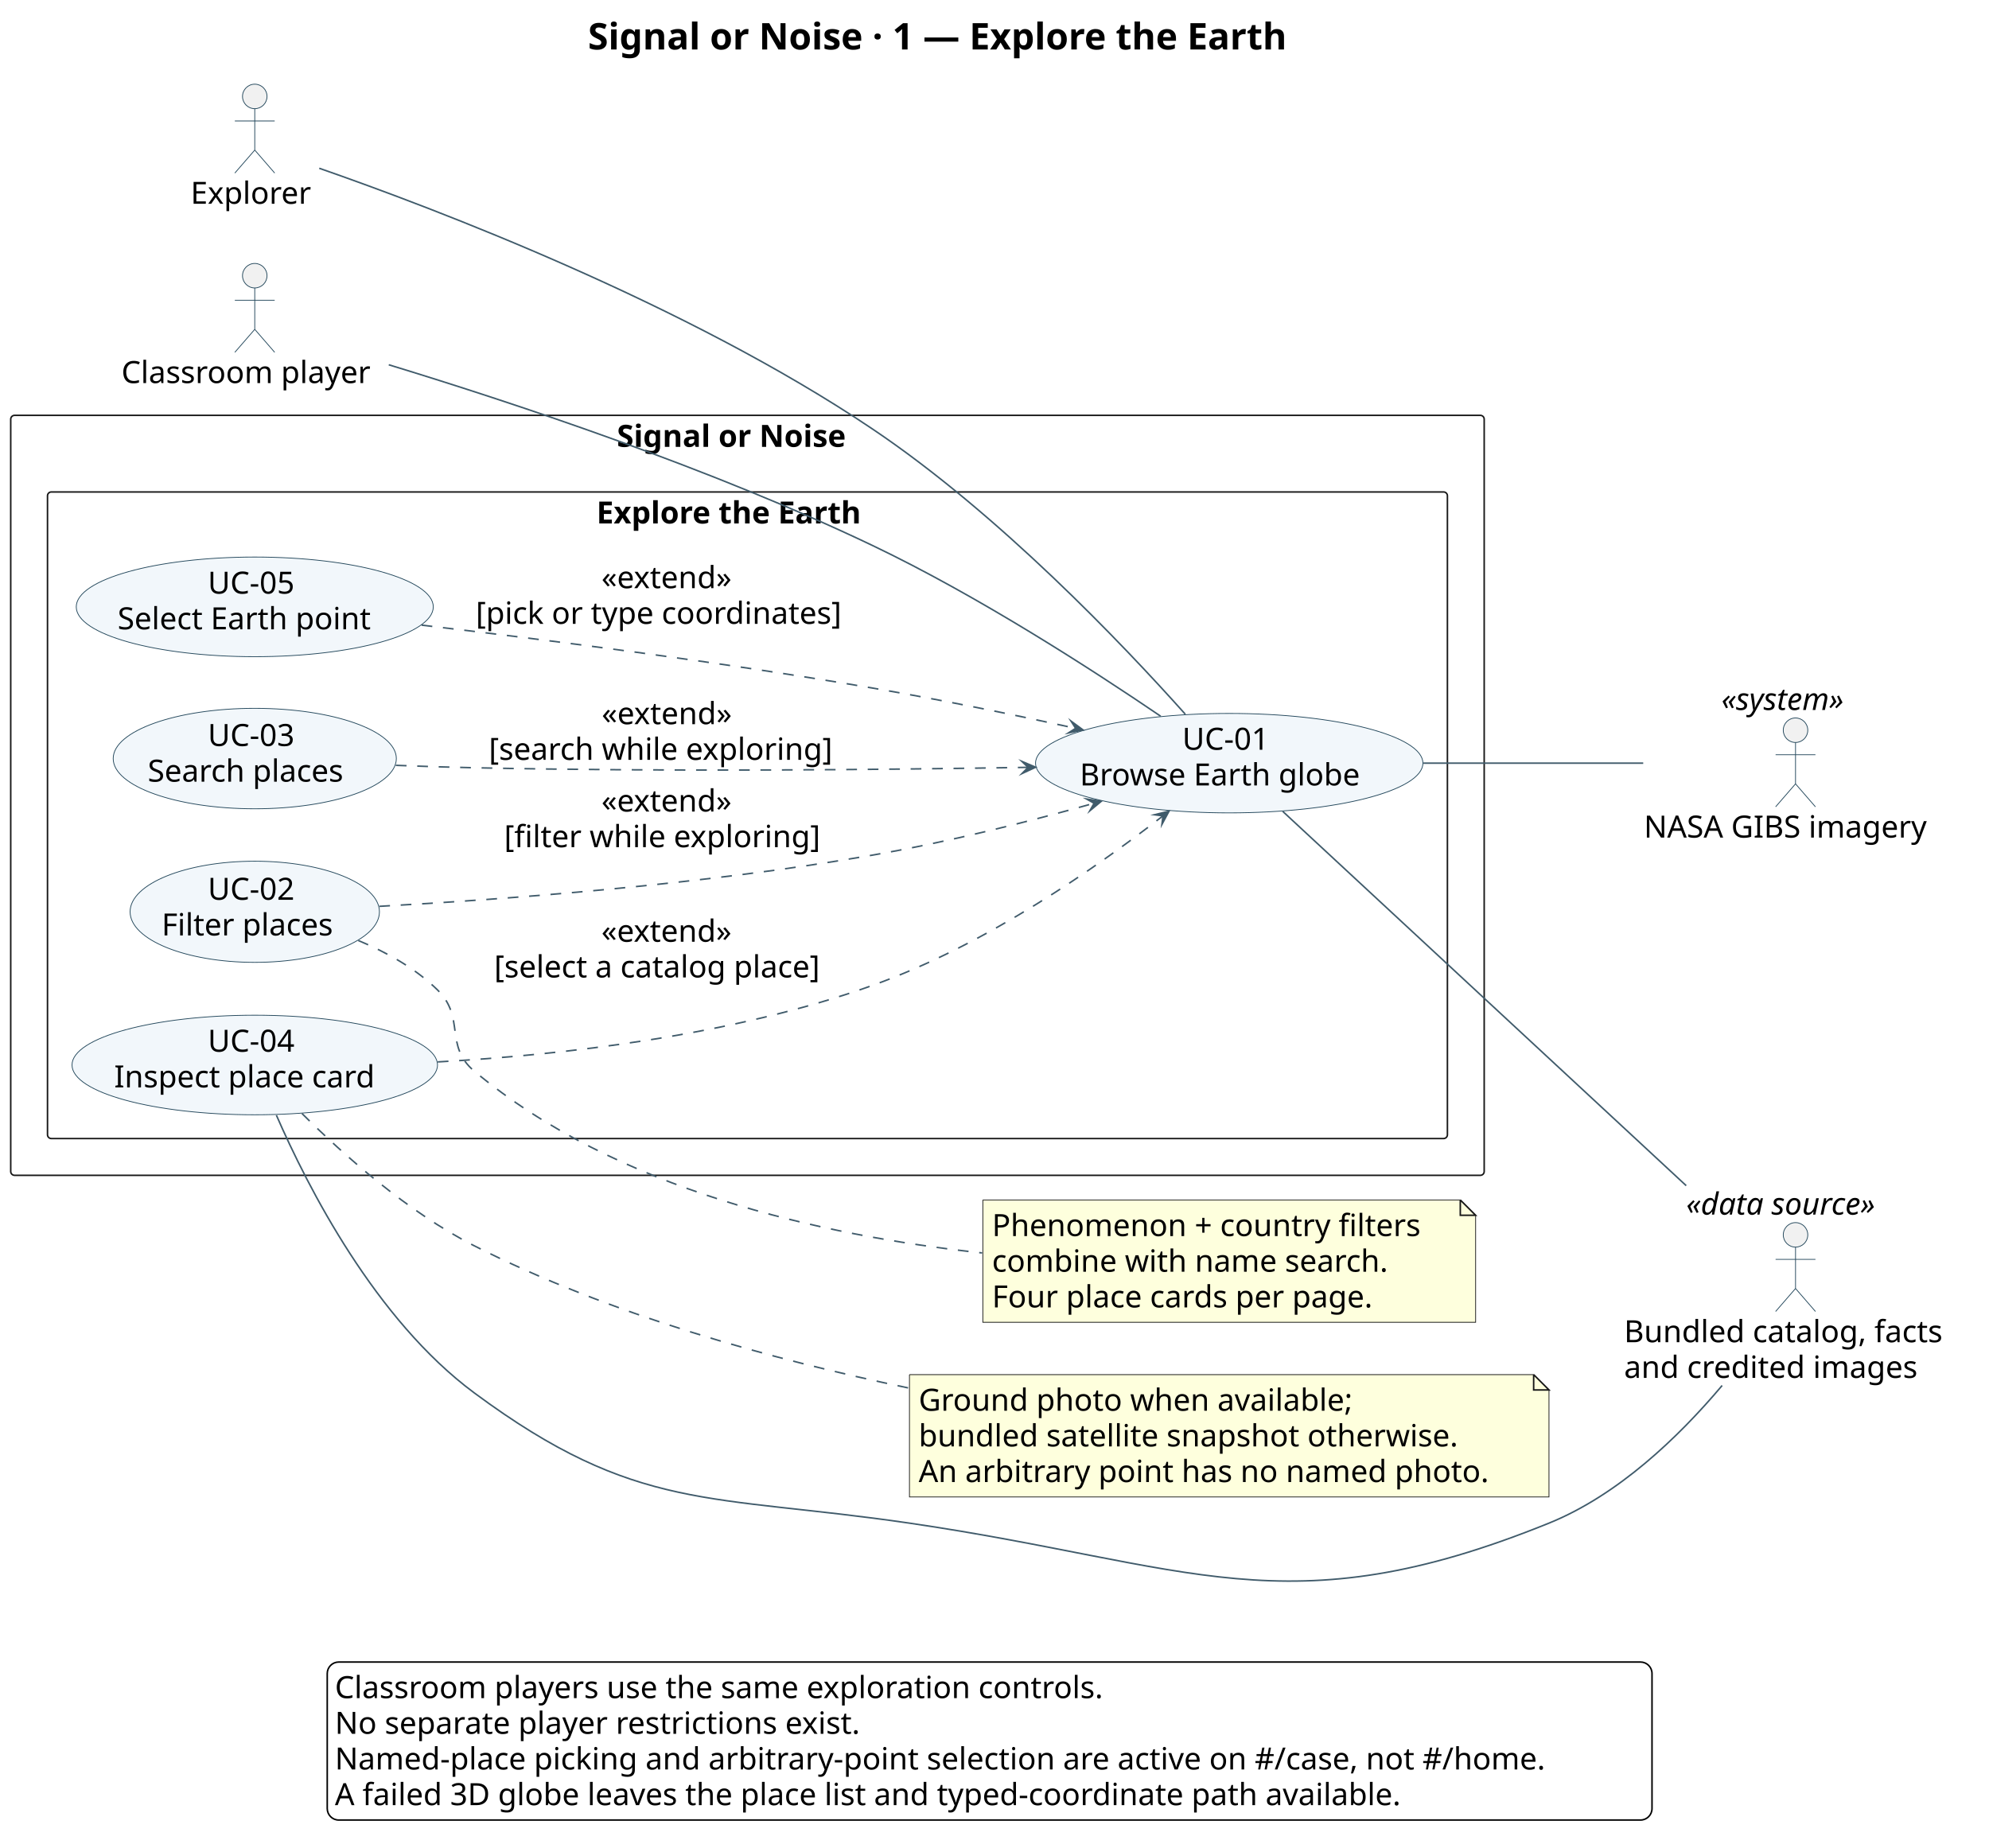
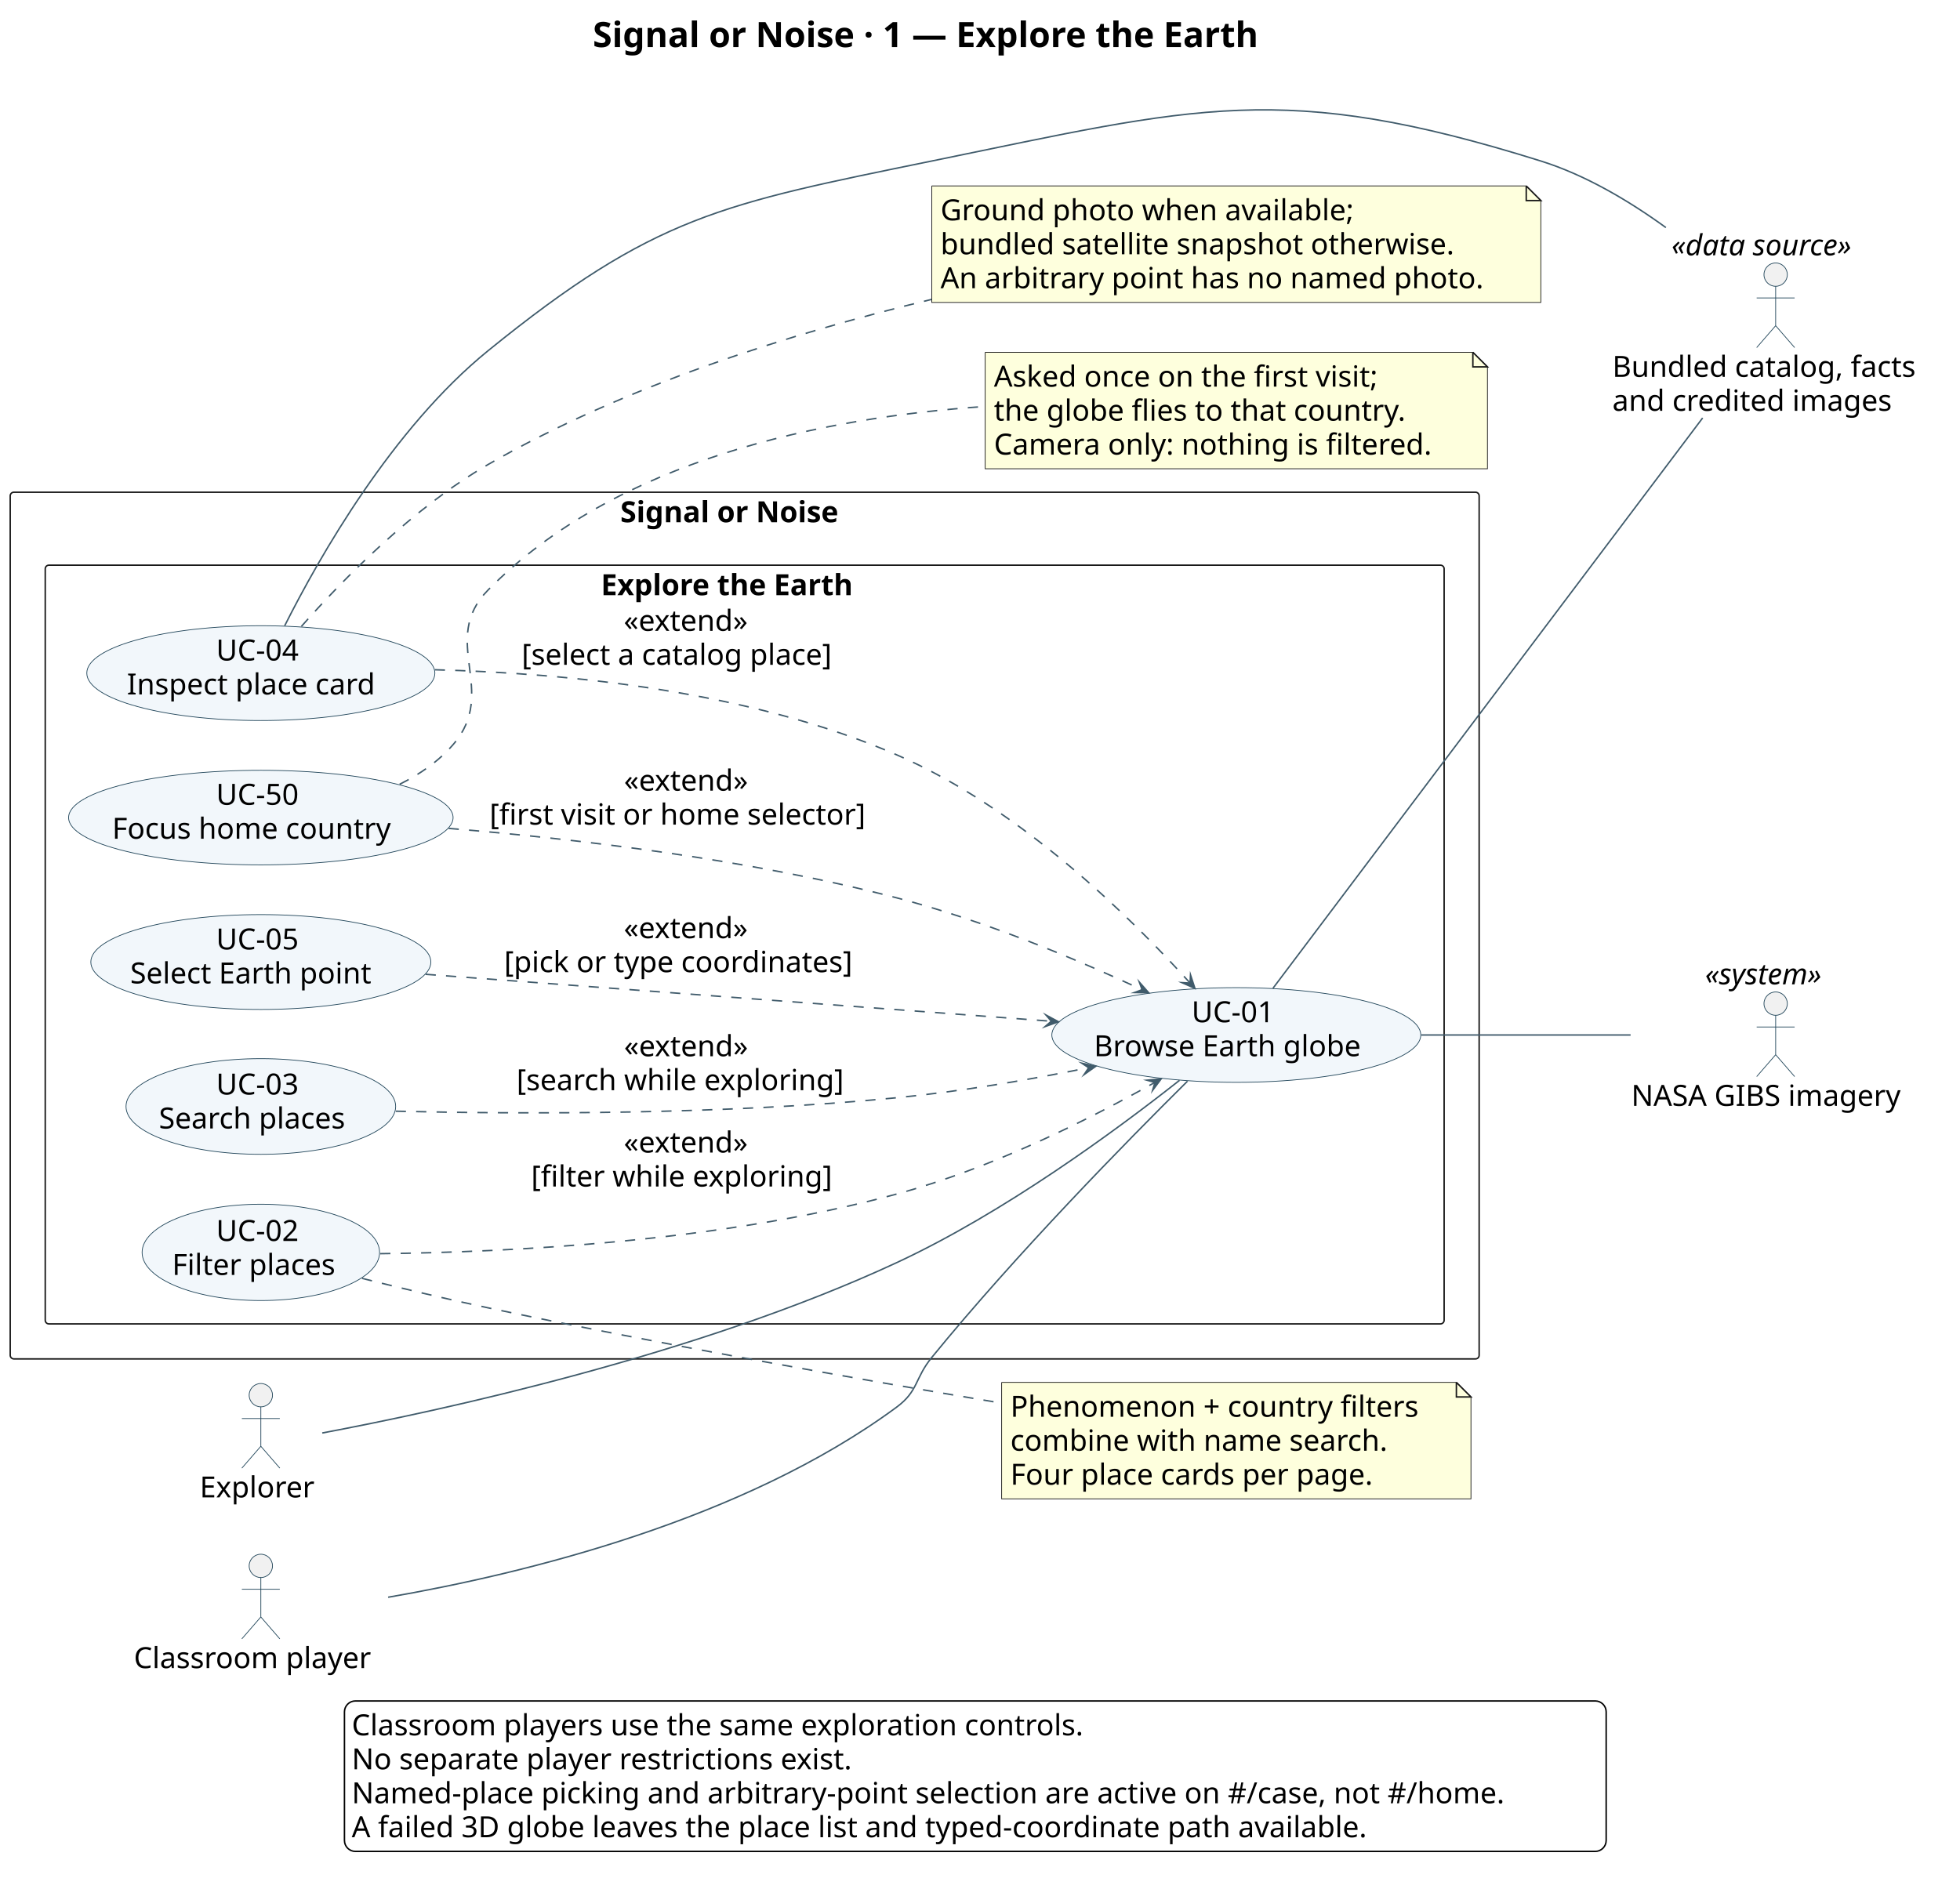
- <svg xmlns="http://www.w3.org/2000/svg" version="1.1" data-diagram-type="DESCRIPTION" style="width:1298px;height:1206px;background:#FFFFFF;" width="1200" height="1115" viewBox="0 0 1298 1206" zoomAndPan="magnify" preserveAspectRatio="none" contentStyleType="text/css">
+ <svg xmlns="http://www.w3.org/2000/svg" version="1.1" data-diagram-type="DESCRIPTION" style="width:1343px;height:1287px;background:#FFFFFF;" width="1200" height="1150" viewBox="0 0 1343 1287" zoomAndPan="magnify" preserveAspectRatio="none" contentStyleType="text/css">
  <defs />
  <g font-family="sans-serif" lengthAdjust="spacing">
    <g class="title" data-source-line="19">
-       <text x="383.695" y="32.277" fill="#000" font-size="24" textLength="524.25" font-weight="700">Signal or Noise · 1 — Explore the Earth</text>
+       <text x="406.165" y="32.277" fill="#000" font-size="24" textLength="524.25" font-weight="700">Signal or Noise · 1 — Explore the Earth</text>
    </g>
    <g class="cluster" data-qualified-name="Signal or Noise" id="ent0005" data-source-line="25">
-       <rect x="7" y="271.078" width="961.57" height="496" fill="none" style="stroke:#181818;stroke-width:1;" rx="2.5" ry="2.5" />
-       <text x="402.536" y="291.642" fill="#000" font-size="20" textLength="170.498" font-weight="700">Signal or Noise</text>
+       <rect x="7" y="337.357" width="1006.52" height="594" fill="none" style="stroke:#181818;stroke-width:1;" rx="2.5" ry="2.5" />
+       <text x="425.011" y="357.922" fill="#000" font-size="20" textLength="170.498" font-weight="700">Signal or Noise</text>
    </g>
    <g class="cluster" data-qualified-name="Signal or Noise.Explore the Earth" id="ent0006" data-source-line="26">
-       <rect x="31" y="321.078" width="913.57" height="422" fill="none" style="stroke:#181818;stroke-width:1;" rx="2.5" ry="2.5" />
-       <text x="389.279" y="341.642" fill="#000" font-size="20" textLength="197.012" font-weight="700">Explore the Earth</text>
+       <rect x="31" y="387.357" width="958.52" height="520" fill="none" style="stroke:#181818;stroke-width:1;" rx="2.5" ry="2.5" />
+       <text x="411.754" y="407.922" fill="#000" font-size="20" textLength="197.012" font-weight="700">Explore the Earth</text>
    </g>
    <g class="entity" data-qualified-name="Signal or Noise.Explore the Earth.U1" id="ent0007" data-source-line="27">
-       <ellipse cx="802.184" cy="498.077" rx="126.394" ry="32.45" fill="#F2F7FB" style="stroke:#23475B;stroke-width:0.5;" />
-       <text x="771.549" y="489.331" fill="#000" font-size="20" textLength="61.27">UC-01</text>
-       <text x="704.635" y="512.612" fill="#000" font-size="20" textLength="195.098">Browse Earth globe</text>
+       <ellipse cx="847.124" cy="709.357" rx="126.394" ry="32.45" fill="#F2F7FB" style="stroke:#23475B;stroke-width:0.5;" />
+       <text x="816.489" y="700.611" fill="#000" font-size="20" textLength="61.27">UC-01</text>
+       <text x="749.575" y="723.892" fill="#000" font-size="20" textLength="195.098">Browse Earth globe</text>
    </g>
    <g class="entity" data-qualified-name="Signal or Noise.Explore the Earth.U2" id="ent0008" data-source-line="28">
-       <ellipse cx="166.259" cy="595.079" rx="81.359" ry="33.012" fill="#F2F7FB" style="stroke:#23475B;stroke-width:0.5;" />
-       <text x="135.625" y="587.237" fill="#000" font-size="20" textLength="61.27">UC-02</text>
-       <text x="105.473" y="610.519" fill="#000" font-size="20" textLength="121.572">Filter places</text>
+       <ellipse cx="178.729" cy="858.359" rx="81.359" ry="33.012" fill="#F2F7FB" style="stroke:#23475B;stroke-width:0.5;" />
+       <text x="148.095" y="850.517" fill="#000" font-size="20" textLength="61.27">UC-02</text>
+       <text x="117.943" y="873.799" fill="#000" font-size="20" textLength="121.572">Filter places</text>
    </g>
    <g class="entity" data-qualified-name="Signal or Noise.Explore the Earth.U3" id="ent0009" data-source-line="29">
-       <ellipse cx="166.26" cy="495.074" rx="92.39" ry="32.786" fill="#F2F7FB" style="stroke:#23475B;stroke-width:0.5;" />
-       <text x="135.626" y="486.873" fill="#000" font-size="20" textLength="61.27">UC-03</text>
-       <text x="96.392" y="510.154" fill="#000" font-size="20" textLength="139.736">Search places</text>
+       <ellipse cx="178.73" cy="758.354" rx="92.39" ry="32.786" fill="#F2F7FB" style="stroke:#23475B;stroke-width:0.5;" />
+       <text x="148.096" y="750.153" fill="#000" font-size="20" textLength="61.27">UC-03</text>
+       <text x="108.862" y="773.434" fill="#000" font-size="20" textLength="139.736">Search places</text>
    </g>
    <g class="entity" data-qualified-name="Signal or Noise.Explore the Earth.U4" id="ent0010" data-source-line="30">
-       <ellipse cx="166.255" cy="695.073" rx="119.255" ry="32.495" fill="#F2F7FB" style="stroke:#23475B;stroke-width:0.5;" />
-       <text x="135.621" y="686.401" fill="#000" font-size="20" textLength="61.27">UC-04</text>
-       <text x="74.493" y="709.682" fill="#000" font-size="20" textLength="183.525">Inspect place card</text>
+       <ellipse cx="178.725" cy="461.353" rx="119.255" ry="32.495" fill="#F2F7FB" style="stroke:#23475B;stroke-width:0.5;" />
+       <text x="148.091" y="452.681" fill="#000" font-size="20" textLength="61.27">UC-04</text>
+       <text x="86.963" y="475.962" fill="#000" font-size="20" textLength="183.525">Inspect place card</text>
    </g>
    <g class="entity" data-qualified-name="Signal or Noise.Explore the Earth.U5" id="ent0011" data-source-line="31">
-       <ellipse cx="166.26" cy="396.073" rx="116.5" ry="32.516" fill="#F2F7FB" style="stroke:#23475B;stroke-width:0.5;" />
-       <text x="135.625" y="387.434" fill="#000" font-size="20" textLength="61.27">UC-05</text>
-       <text x="76.733" y="410.715" fill="#000" font-size="20" textLength="179.053">Select Earth point</text>
+       <ellipse cx="178.73" cy="659.353" rx="116.5" ry="32.516" fill="#F2F7FB" style="stroke:#23475B;stroke-width:0.5;" />
+       <text x="148.095" y="650.714" fill="#000" font-size="20" textLength="61.27">UC-05</text>
+       <text x="89.203" y="673.995" fill="#000" font-size="20" textLength="179.053">Select Earth point</text>
+     </g>
+     <g class="entity" data-qualified-name="Signal or Noise.Explore the Earth.U50" id="ent0012" data-source-line="32">
+       <ellipse cx="178.727" cy="560.358" rx="131.727" ry="32.42" fill="#F2F7FB" style="stroke:#23475B;stroke-width:0.5;" />
+       <text x="148.092" y="551.564" fill="#000" font-size="20" textLength="61.27">UC-50</text>
+       <text x="76.861" y="574.845" fill="#000" font-size="20" textLength="203.73">Focus home country</text>
    </g>
    <g class="entity" data-qualified-name="E" id="ent0001" data-source-line="21">
-       <ellipse cx="166.255" cy="62.938" rx="8" ry="8" fill="#F1F1F1" style="stroke:#23475B;stroke-width:0.5;" />
-       <path d="M166.255,70.938 L166.255,97.938 M153.255,78.938 L179.255,78.938 M166.255,97.938 L153.255,112.938 M166.255,97.938 L179.255,112.938" style="stroke:#23475B;stroke-width:0.5;" fill="none" />
-       <text x="124.4" y="133.002" fill="#000" font-size="20" textLength="83.711">Explorer</text>
+       <ellipse cx="178.725" cy="956.218" rx="8" ry="8" fill="#F1F1F1" style="stroke:#23475B;stroke-width:0.5;" />
+       <path d="M178.725,964.218 L178.725,991.218 M165.725,972.218 L191.725,972.218 M178.725,991.218 L165.725,1006.218 M178.725,991.218 L191.725,1006.218" style="stroke:#23475B;stroke-width:0.5;" fill="none" />
+       <text x="136.87" y="1026.282" fill="#000" font-size="20" textLength="83.711">Explorer</text>
    </g>
    <g class="entity" data-qualified-name="P" id="ent0002" data-source-line="22">
-       <ellipse cx="166.252" cy="179.938" rx="8" ry="8" fill="#F1F1F1" style="stroke:#23475B;stroke-width:0.5;" />
-       <path d="M166.252,187.938 L166.252,214.938 M153.252,195.938 L179.252,195.938 M166.252,214.938 L153.252,229.938 M166.252,214.938 L179.252,229.938" style="stroke:#23475B;stroke-width:0.5;" fill="none" />
-       <text x="79.24" y="250.002" fill="#000" font-size="20" textLength="174.023">Classroom player</text>
+       <ellipse cx="178.722" cy="1073.218" rx="8" ry="8" fill="#F1F1F1" style="stroke:#23475B;stroke-width:0.5;" />
+       <path d="M178.722,1081.218 L178.722,1108.218 M165.722,1089.218 L191.722,1089.218 M178.722,1108.218 L165.722,1123.218 M178.722,1108.218 L191.722,1123.218" style="stroke:#23475B;stroke-width:0.5;" fill="none" />
+       <text x="91.71" y="1143.282" fill="#000" font-size="20" textLength="174.023">Classroom player</text>
    </g>
    <g class="entity" data-qualified-name="IMG" id="ent0003" data-source-line="23">
-       <ellipse cx="1171.74" cy="476.579" rx="8" ry="8" fill="#F1F1F1" style="stroke:#23475B;stroke-width:0.5;" />
-       <path d="M1171.74,484.579 L1171.74,511.579 M1158.74,492.579 L1184.74,492.579 M1171.74,511.579 L1158.74,526.579 M1171.74,511.579 L1184.74,526.579" style="stroke:#23475B;stroke-width:0.5;" fill="none" />
-       <text x="1072.79" y="546.643" fill="#000" font-size="20" textLength="197.9">NASA GIBS imagery</text>
-       <text x="1123.352" y="463.362" fill="#000" font-size="20" textLength="96.777" font-style="italic">«system»</text>
+       <ellipse cx="1216.69" cy="687.859" rx="8" ry="8" fill="#F1F1F1" style="stroke:#23475B;stroke-width:0.5;" />
+       <path d="M1216.69,695.859 L1216.69,722.859 M1203.69,703.859 L1229.69,703.859 M1216.69,722.859 L1203.69,737.859 M1216.69,722.859 L1229.69,737.859" style="stroke:#23475B;stroke-width:0.5;" fill="none" />
+       <text x="1117.74" y="757.923" fill="#000" font-size="20" textLength="197.9">NASA GIBS imagery</text>
+       <text x="1168.302" y="674.642" fill="#000" font-size="20" textLength="96.777" font-style="italic">«system»</text>
    </g>
    <g class="entity" data-qualified-name="DATA" id="ent0004" data-source-line="24">
-       <ellipse cx="1171.745" cy="805.939" rx="8" ry="8" fill="#F1F1F1" style="stroke:#23475B;stroke-width:0.5;" />
-       <path d="M1171.745,813.939 L1171.745,840.939 M1158.745,821.939 L1184.745,821.939 M1171.745,840.939 L1158.745,855.939 M1171.745,840.939 L1184.745,855.939" style="stroke:#23475B;stroke-width:0.5;" fill="none" />
-       <text x="1059.85" y="876.003" fill="#000" font-size="20" textLength="223.789">Bundled catalog, facts</text>
-       <text x="1059.85" y="899.284" fill="#000" font-size="20" textLength="205.674">and credited images</text>
-       <text x="1100.377" y="792.722" fill="#000" font-size="20" textLength="142.734" font-style="italic">«data source»</text>
+       <ellipse cx="1216.685" cy="188.219" rx="8" ry="8" fill="#F1F1F1" style="stroke:#23475B;stroke-width:0.5;" />
+       <path d="M1216.685,196.219 L1216.685,223.219 M1203.685,204.219 L1229.685,204.219 M1216.685,223.219 L1203.685,238.219 M1216.685,223.219 L1229.685,238.219" style="stroke:#23475B;stroke-width:0.5;" fill="none" />
+       <text x="1104.79" y="258.283" fill="#000" font-size="20" textLength="223.789">Bundled catalog, facts</text>
+       <text x="1104.79" y="281.564" fill="#000" font-size="20" textLength="205.674">and credited images</text>
+       <text x="1145.317" y="175.002" fill="#000" font-size="20" textLength="142.734" font-style="italic">«data source»</text>
    </g>
-     <g class="entity" data-qualified-name="GMN21" id="ent0022" data-source-line="44">
-       <path d="M641.39,783.158 L641.39,863.001 L962.976,863.001 L962.976,793.158 L952.976,783.158 L641.39,783.158" style="stroke:#181818;stroke-width:0.5;" fill="#FEFFDD" />
-       <path d="M952.976,783.158 L952.976,793.158 L962.976,793.158 L952.976,783.158" style="stroke:#181818;stroke-width:1;" fill="#FEFFDD" />
-       <text x="647.39" y="806.722" fill="#000" font-size="20" textLength="300.586">Phenomenon + country filters</text>
-       <text x="647.39" y="830.003" fill="#000" font-size="20" textLength="277.402">combine with name search.</text>
-       <text x="647.39" y="853.284" fill="#000" font-size="20" textLength="267.998">Four place cards per page.</text>
+     <g class="entity" data-qualified-name="GMN23" id="ent0024" data-source-line="46">
+       <path d="M686.33,947.438 L686.33,1027.281 L1007.916,1027.281 L1007.916,957.438 L997.916,947.438 L686.33,947.438" style="stroke:#181818;stroke-width:0.5;" fill="#FEFFDD" />
+       <path d="M997.916,947.438 L997.916,957.438 L1007.916,957.438 L997.916,947.438" style="stroke:#181818;stroke-width:1;" fill="#FEFFDD" />
+       <text x="692.33" y="971.002" fill="#000" font-size="20" textLength="300.586">Phenomenon + country filters</text>
+       <text x="692.33" y="994.283" fill="#000" font-size="20" textLength="277.402">combine with name search.</text>
+       <text x="692.33" y="1017.564" fill="#000" font-size="20" textLength="267.998">Four place cards per page.</text>
    </g>
-     <g class="entity" data-qualified-name="GMN24" id="ent0025" data-source-line="49">
-       <path d="M593.51,897.158 L593.51,977.001 L1010.848,977.001 L1010.848,907.158 L1000.848,897.158 L593.51,897.158" style="stroke:#181818;stroke-width:0.5;" fill="#FEFFDD" />
-       <path d="M1000.848,897.158 L1000.848,907.158 L1010.848,907.158 L1000.848,897.158" style="stroke:#181818;stroke-width:1;" fill="#FEFFDD" />
-       <text x="599.51" y="920.722" fill="#000" font-size="20" textLength="301.787">Ground photo when available;</text>
-       <text x="599.51" y="944.003" fill="#000" font-size="20" textLength="375.508">bundled satellite snapshot otherwise.</text>
-       <text x="599.51" y="967.284" fill="#000" font-size="20" textLength="396.338">An arbitrary point has no named photo.</text>
+     <g class="entity" data-qualified-name="GMN26" id="ent0027" data-source-line="51">
+       <path d="M675.04,241.438 L675.04,321.281 L1019.214,321.281 L1019.214,251.438 L1009.214,241.438 L675.04,241.438" style="stroke:#181818;stroke-width:0.5;" fill="#FEFFDD" />
+       <path d="M1009.214,241.438 L1009.214,251.438 L1019.214,251.438 L1009.214,241.438" style="stroke:#181818;stroke-width:1;" fill="#FEFFDD" />
+       <text x="681.04" y="265.002" fill="#000" font-size="20" textLength="285.449">Asked once on the first visit;</text>
+       <text x="681.04" y="288.283" fill="#000" font-size="20" textLength="304.512">the globe flies to that country.</text>
+       <text x="681.04" y="311.564" fill="#000" font-size="20" textLength="323.174">Camera only: nothing is filtered.</text>
    </g>
-     <g class="link" data-entity-1="ent0001" data-entity-2="ent0007" id="lnk12" data-source-line="34" data-link-type="association">
-       <path d="M208.34,109.818 C283.78,136.087 447.79,198.227 569.51,280.078 C651.77,335.398 732.57,420.318 773.52,466.138" style="stroke:#405B6B;stroke-width:1;" fill="none" id="E-U1" />
+     <g class="entity" data-qualified-name="GMN29" id="ent0030" data-source-line="56">
+       <path d="M638.45,127.438 L638.45,207.281 L1055.788,207.281 L1055.788,137.438 L1045.788,127.438 L638.45,127.438" style="stroke:#181818;stroke-width:0.5;" fill="#FEFFDD" />
+       <path d="M1045.788,127.438 L1045.788,137.438 L1055.788,137.438 L1045.788,127.438" style="stroke:#181818;stroke-width:1;" fill="#FEFFDD" />
+       <text x="644.45" y="151.002" fill="#000" font-size="20" textLength="301.787">Ground photo when available;</text>
+       <text x="644.45" y="174.283" fill="#000" font-size="20" textLength="375.508">bundled satellite snapshot otherwise.</text>
+       <text x="644.45" y="197.564" fill="#000" font-size="20" textLength="396.338">An arbitrary point has no named photo.</text>
    </g>
-     <g class="link" data-entity-1="ent0002" data-entity-2="ent0007" id="lnk13" data-source-line="35" data-link-type="association">
-       <path d="M253.7,238.068 C336.6,263.367 464.35,305.838 569.51,356.078 C638.04,388.828 712,436.548 757.46,467.458" style="stroke:#405B6B;stroke-width:1;" fill="none" id="P-U1" />
+     <g class="link" data-entity-1="ent0001" data-entity-2="ent0007" id="lnk13" data-source-line="35" data-link-type="association">
+       <path d="M220.8,982.127 C299.76,967.267 477.1,929.228 614.45,865.358 C687.88,831.218 764.1,775.228 808.21,740.428" style="stroke:#405B6B;stroke-width:1;" fill="none" id="E-U1" />
    </g>
-     <g class="link" data-entity-1="ent0008" data-entity-2="ent0007" id="lnk14" data-source-line="36" data-link-type="dependency">
-       <path d="M247.51,591.527 C329.07,587.017 458.8,577.378 569.51,558.078 C619.65,549.348 670.036,536.579 713.976,524.239" style="stroke:#405B6B;stroke-width:1;stroke-dasharray:7,7;" fill="none" id="U2-to-U1" />
-       <polygon points="718.79,522.888,709.044,521.47,713.976,524.239,711.207,529.172,718.79,522.888" fill="#405B6B" style="stroke:#405B6B;stroke-width:1;stroke-linejoin:miter;stroke-miterlimit:10;" />
-       <text x="392.482" y="529.642" fill="#000" font-size="20" textLength="94.131">«extend»</text>
-       <text x="329.01" y="552.923" fill="#000" font-size="20" textLength="221.074">[filter while exploring]</text>
+     <g class="link" data-entity-1="ent0002" data-entity-2="ent0007" id="lnk14" data-source-line="36" data-link-type="association">
+       <path d="M265.94,1094.708 C359.38,1078.548 509.22,1042.048 614.45,964.358 C629.33,953.368 626.76,944.688 638.45,930.358 C696.38,859.377 771.5,782.787 813.68,741.007" style="stroke:#405B6B;stroke-width:1;" fill="none" id="P-U1" />
    </g>
-     <g class="link" data-entity-1="ent0009" data-entity-2="ent0007" id="lnk15" data-source-line="37" data-link-type="dependency">
-       <path d="M258.3,499.497 C275.32,500.158 292.95,500.737 309.51,501.078 C434.11,503.708 571.511,502.45 670.871,500.81" style="stroke:#405B6B;stroke-width:1;stroke-dasharray:7,7;" fill="none" id="U3-to-U1" />
-       <polygon points="675.87,500.727,666.805,496.877,670.871,500.81,666.937,504.875,675.87,500.727" fill="#405B6B" style="stroke:#405B6B;stroke-width:1;stroke-linejoin:miter;stroke-miterlimit:10;" />
-       <text x="392.657" y="472.642" fill="#000" font-size="20" textLength="94.131">«extend»</text>
-       <text x="319.01" y="495.923" fill="#000" font-size="20" textLength="241.426">[search while exploring]</text>
+     <g class="link" data-entity-1="ent0008" data-entity-2="ent0007" id="lnk15" data-source-line="37" data-link-type="dependency">
+       <path d="M260.53,859.228 C348.96,858.277 494.15,851.108 614.45,818.358 C680.07,800.498 745.65,767.495 791.3,741.865" style="stroke:#405B6B;stroke-width:1;stroke-dasharray:7,7;" fill="none" id="U2-to-U1" />
+       <polygon points="795.66,739.418,785.854,740.336,791.3,741.865,789.771,747.311,795.66,739.418" fill="#405B6B" style="stroke:#405B6B;stroke-width:1;stroke-linejoin:miter;stroke-miterlimit:10;" />
+       <text x="427.422" y="789.922" fill="#000" font-size="20" textLength="94.131">«extend»</text>
+       <text x="363.95" y="813.203" fill="#000" font-size="20" textLength="221.074">[filter while exploring]</text>
    </g>
-     <g class="link" data-entity-1="ent0010" data-entity-2="ent0007" id="lnk16" data-source-line="38" data-link-type="dependency">
-       <path d="M285.66,693.058 C367.49,688.488 477.69,675.968 569.51,643.078 C643.66,616.527 715.11,566.504 758.96,532.464" style="stroke:#405B6B;stroke-width:1;stroke-dasharray:7,7;" fill="none" id="U4-to-U1" />
-       <polygon points="762.91,529.398,753.348,531.757,758.96,532.464,758.254,538.076,762.91,529.398" fill="#405B6B" style="stroke:#405B6B;stroke-width:1;stroke-linejoin:miter;stroke-miterlimit:10;" />
-       <text x="392.447" y="614.642" fill="#000" font-size="20" textLength="94.131">«extend»</text>
-       <text x="322.51" y="637.923" fill="#000" font-size="20" textLength="234.004">[select a catalog place]</text>
+     <g class="link" data-entity-1="ent0009" data-entity-2="ent0007" id="lnk16" data-source-line="38" data-link-type="dependency">
+       <path d="M271.15,761.587 C359.3,763.637 496.34,764.047 614.45,752.358 C659.64,747.887 704.299,740.196 745.939,731.796" style="stroke:#405B6B;stroke-width:1;stroke-dasharray:7,7;" fill="none" id="U3-to-U1" />
+       <polygon points="750.84,730.807,741.227,728.666,745.939,731.796,742.809,736.508,750.84,730.807" fill="#405B6B" style="stroke:#405B6B;stroke-width:1;stroke-linejoin:miter;stroke-miterlimit:10;" />
+       <text x="427.597" y="723.922" fill="#000" font-size="20" textLength="94.131">«extend»</text>
+       <text x="353.95" y="747.203" fill="#000" font-size="20" textLength="241.426">[search while exploring]</text>
    </g>
-     <g class="link" data-entity-1="ent0011" data-entity-2="ent0007" id="lnk17" data-source-line="39" data-link-type="dependency">
-       <path d="M275.16,407.997 C356.35,417.528 470.23,432.068 569.51,449.078 C614.89,456.857 660.026,466.137 701.936,475.327" style="stroke:#405B6B;stroke-width:1;stroke-dasharray:7,7;" fill="none" id="U5-to-U1" />
-       <polygon points="706.82,476.398,698.886,470.563,701.936,475.327,697.172,478.377,706.82,476.398" fill="#405B6B" style="stroke:#405B6B;stroke-width:1;stroke-linejoin:miter;stroke-miterlimit:10;" />
-       <text x="392.488" y="383.872" fill="#000" font-size="20" textLength="94.131">«extend»</text>
-       <text x="310.51" y="407.153" fill="#000" font-size="20" textLength="258.086">[pick or type coordinates]</text>
+     <g class="link" data-entity-1="ent0010" data-entity-2="ent0007" id="lnk17" data-source-line="39" data-link-type="dependency">
+       <path d="M297.9,459.027 C388.1,461.328 513.61,473.517 614.45,517.358 C699.97,554.527 775.51,629.496 815.44,673.736" style="stroke:#405B6B;stroke-width:1;stroke-dasharray:7,7;" fill="none" id="U4-to-U1" />
+       <polygon points="818.79,677.448,815.729,668.086,815.44,673.736,809.79,673.447,818.79,677.448" fill="#405B6B" style="stroke:#405B6B;stroke-width:1;stroke-linejoin:miter;stroke-miterlimit:10;" />
+       <text x="427.387" y="432.362" fill="#000" font-size="20" textLength="94.131">«extend»</text>
+       <text x="357.45" y="455.643" fill="#000" font-size="20" textLength="234.004">[select a catalog place]</text>
    </g>
-     <g class="link" data-entity-1="ent0007" data-entity-2="ent0003" id="lnk18" data-source-line="40" data-link-type="association">
-       <path d="M928.9,498.078 C975.78,498.078 1028.28,498.078 1072.35,498.078" style="stroke:#405B6B;stroke-width:1;" fill="none" id="U1-IMG" />
+     <g class="link" data-entity-1="ent0011" data-entity-2="ent0007" id="lnk18" data-source-line="40" data-link-type="dependency">
+       <path d="M291.64,667.757 C411.76,676.767 596.904,690.653 720.344,699.923" style="stroke:#405B6B;stroke-width:1;stroke-dasharray:7,7;" fill="none" id="U5-to-U1" />
+       <polygon points="725.33,700.297,716.655,695.635,720.344,699.923,716.056,703.612,725.33,700.297" fill="#405B6B" style="stroke:#405B6B;stroke-width:1;stroke-linejoin:miter;stroke-miterlimit:10;" />
+       <text x="427.428" y="643.002" fill="#000" font-size="20" textLength="94.131">«extend»</text>
+       <text x="345.45" y="666.283" fill="#000" font-size="20" textLength="258.086">[pick or type coordinates]</text>
    </g>
-     <g class="link" data-entity-1="ent0007" data-entity-2="ent0004" id="lnk19" data-source-line="41" data-link-type="association">
-       <path d="M837.1,529.548 C896.73,584.868 1021.47,700.598 1100.39,773.818" style="stroke:#405B6B;stroke-width:1;" fill="none" id="U1-DATA" />
+     <g class="link" data-entity-1="ent0012" data-entity-2="ent0007" id="lnk19" data-source-line="41" data-link-type="dependency">
+       <path d="M307.41,567.757 C394.92,574.948 513.07,588.858 614.45,615.358 C675.14,631.218 736.583,657.016 782.563,678.316" style="stroke:#405B6B;stroke-width:1;stroke-dasharray:7,7;" fill="none" id="U50-to-U1" />
+       <polygon points="787.1,680.418,780.615,673.005,782.563,678.316,777.252,680.264,787.1,680.418" fill="#405B6B" style="stroke:#405B6B;stroke-width:1;stroke-linejoin:miter;stroke-miterlimit:10;" />
+       <text x="427.569" y="541.892" fill="#000" font-size="20" textLength="94.131">«extend»</text>
+       <text x="335.45" y="565.173" fill="#000" font-size="20" textLength="278.369">[first visit or home selector]</text>
    </g>
-     <g class="link" data-entity-1="ent0010" data-entity-2="ent0004" id="lnk20" data-source-line="42" data-link-type="association">
-       <path d="M180.36,727.828 C200.87,774.908 244.98,861.288 309.51,909.078 C415.39,987.498 463.15,974.988 593.51,994.078 C777.04,1020.958 838.94,1063.728 1010.85,994.078 C1056,975.788 1095.44,937.958 1123.85,904.248" style="stroke:#405B6B;stroke-width:1;" fill="none" id="U4-DATA" />
+     <g class="link" data-entity-1="ent0007" data-entity-2="ent0003" id="lnk20" data-source-line="42" data-link-type="association">
+       <path d="M973.85,709.358 C1020.73,709.358 1073.22,709.358 1117.3,709.358" style="stroke:#405B6B;stroke-width:1;" fill="none" id="U1-IMG" />
    </g>
-     <g class="link" data-entity-1="ent0008" data-entity-2="ent0022" id="lnk23" data-source-line="44" data-link-type="association">
-       <path d="M233.83,613.818 C252.28,621.498 271.15,631.978 285.51,646.078 C303.96,664.198 289.67,682.498 309.51,699.078 C401.95,776.368 536.1,806.458 640.92,817.728" style="stroke:#405B6B;stroke-width:1;stroke-dasharray:7,7;" fill="none" id="U2-GMN21" />
+     <g class="link" data-entity-1="ent0007" data-entity-2="ent0004" id="lnk21" data-source-line="43" data-link-type="association">
+       <path d="M872.24,677.337 C931.81,598.248 1086.86,392.387 1166.66,286.448" style="stroke:#405B6B;stroke-width:1;" fill="none" id="U1-DATA" />
    </g>
-     <g class="link" data-entity-1="ent0010" data-entity-2="ent0025" id="lnk26" data-source-line="49" data-link-type="association">
-       <path d="M197.08,726.748 C224.02,753.548 266.02,791.007 309.51,813.078 C397.52,857.767 502.76,887.088 593.25,905.948" style="stroke:#405B6B;stroke-width:1;stroke-dasharray:7,7;" fill="none" id="U4-GMN24" />
+     <g class="link" data-entity-1="ent0010" data-entity-2="ent0004" id="lnk22" data-source-line="44" data-link-type="association">
+       <path d="M195.04,428.938 C218.82,381.657 268.83,293.647 334.45,240.357 C448.53,147.727 494.5,139.847 638.45,110.357 C820.16,73.138 878.78,54.938 1055.79,110.357 C1086.27,119.898 1116.03,137.517 1141.46,155.957" style="stroke:#405B6B;stroke-width:1;" fill="none" id="U4-DATA" />
    </g>
-     <g class="legend" data-source-line="53">
-       <rect x="213.554" y="1084.728" width="864.531" height="103.125" fill="none" style="stroke:#000;stroke-width:1;" rx="7.5" ry="7.5" />
-       <text x="218.554" y="1108.292" fill="#000" font-size="20" textLength="538.877">Classroom players use the same exploration controls.</text>
-       <text x="218.554" y="1131.573" fill="#000" font-size="20" textLength="370.41">No separate player restrictions exist.</text>
-       <text x="218.554" y="1154.854" fill="#000" font-size="20" textLength="854.531">Named-place picking and arbitrary-point selection are active on #/case, not #/home.</text>
-       <text x="218.554" y="1178.136" fill="#000" font-size="20" textLength="754.658">A failed 3D globe leaves the place list and typed-coordinate path available.</text>
+     <g class="link" data-entity-1="ent0008" data-entity-2="ent0024" id="lnk25" data-source-line="46" data-link-type="association">
+       <path d="M248.06,876.147 C274.9,882.877 306.04,890.348 334.45,896.358 C451.64,921.137 584.87,944.688 686.01,961.618" style="stroke:#405B6B;stroke-width:1;stroke-dasharray:7,7;" fill="none" id="U2-GMN23" />
+     </g>
+     <g class="link" data-entity-1="ent0012" data-entity-2="ent0027" id="lnk28" data-source-line="51" data-link-type="association">
+       <path d="M273.83,537.517 C287.63,530.688 300.51,521.838 310.45,510.357 C342.09,473.857 300.52,438.737 334.45,404.357 C422.53,315.107 563.24,286.198 674.83,278.588" style="stroke:#405B6B;stroke-width:1;stroke-dasharray:7,7;" fill="none" id="U50-GMN26" />
+     </g>
+     <g class="link" data-entity-1="ent0010" data-entity-2="ent0030" id="lnk31" data-source-line="56" data-link-type="association">
+       <path d="M206.49,429.347 C235.09,397.047 283.28,347.857 334.45,318.357 C427.63,264.637 541.56,228.587 638.24,205.227" style="stroke:#405B6B;stroke-width:1;stroke-dasharray:7,7;" fill="none" id="U4-GMN29" />
+     </g>
+     <g class="legend" data-source-line="60">
+       <rect x="236.024" y="1165.782" width="864.531" height="103.125" fill="none" style="stroke:#000;stroke-width:1;" rx="7.5" ry="7.5" />
+       <text x="241.024" y="1189.346" fill="#000" font-size="20" textLength="538.877">Classroom players use the same exploration controls.</text>
+       <text x="241.024" y="1212.628" fill="#000" font-size="20" textLength="370.41">No separate player restrictions exist.</text>
+       <text x="241.024" y="1235.909" fill="#000" font-size="20" textLength="854.531">Named-place picking and arbitrary-point selection are active on #/case, not #/home.</text>
+       <text x="241.024" y="1259.19" fill="#000" font-size="20" textLength="754.658">A failed 3D globe leaves the place list and typed-coordinate path available.</text>
    </g>
  </g>
</svg>
